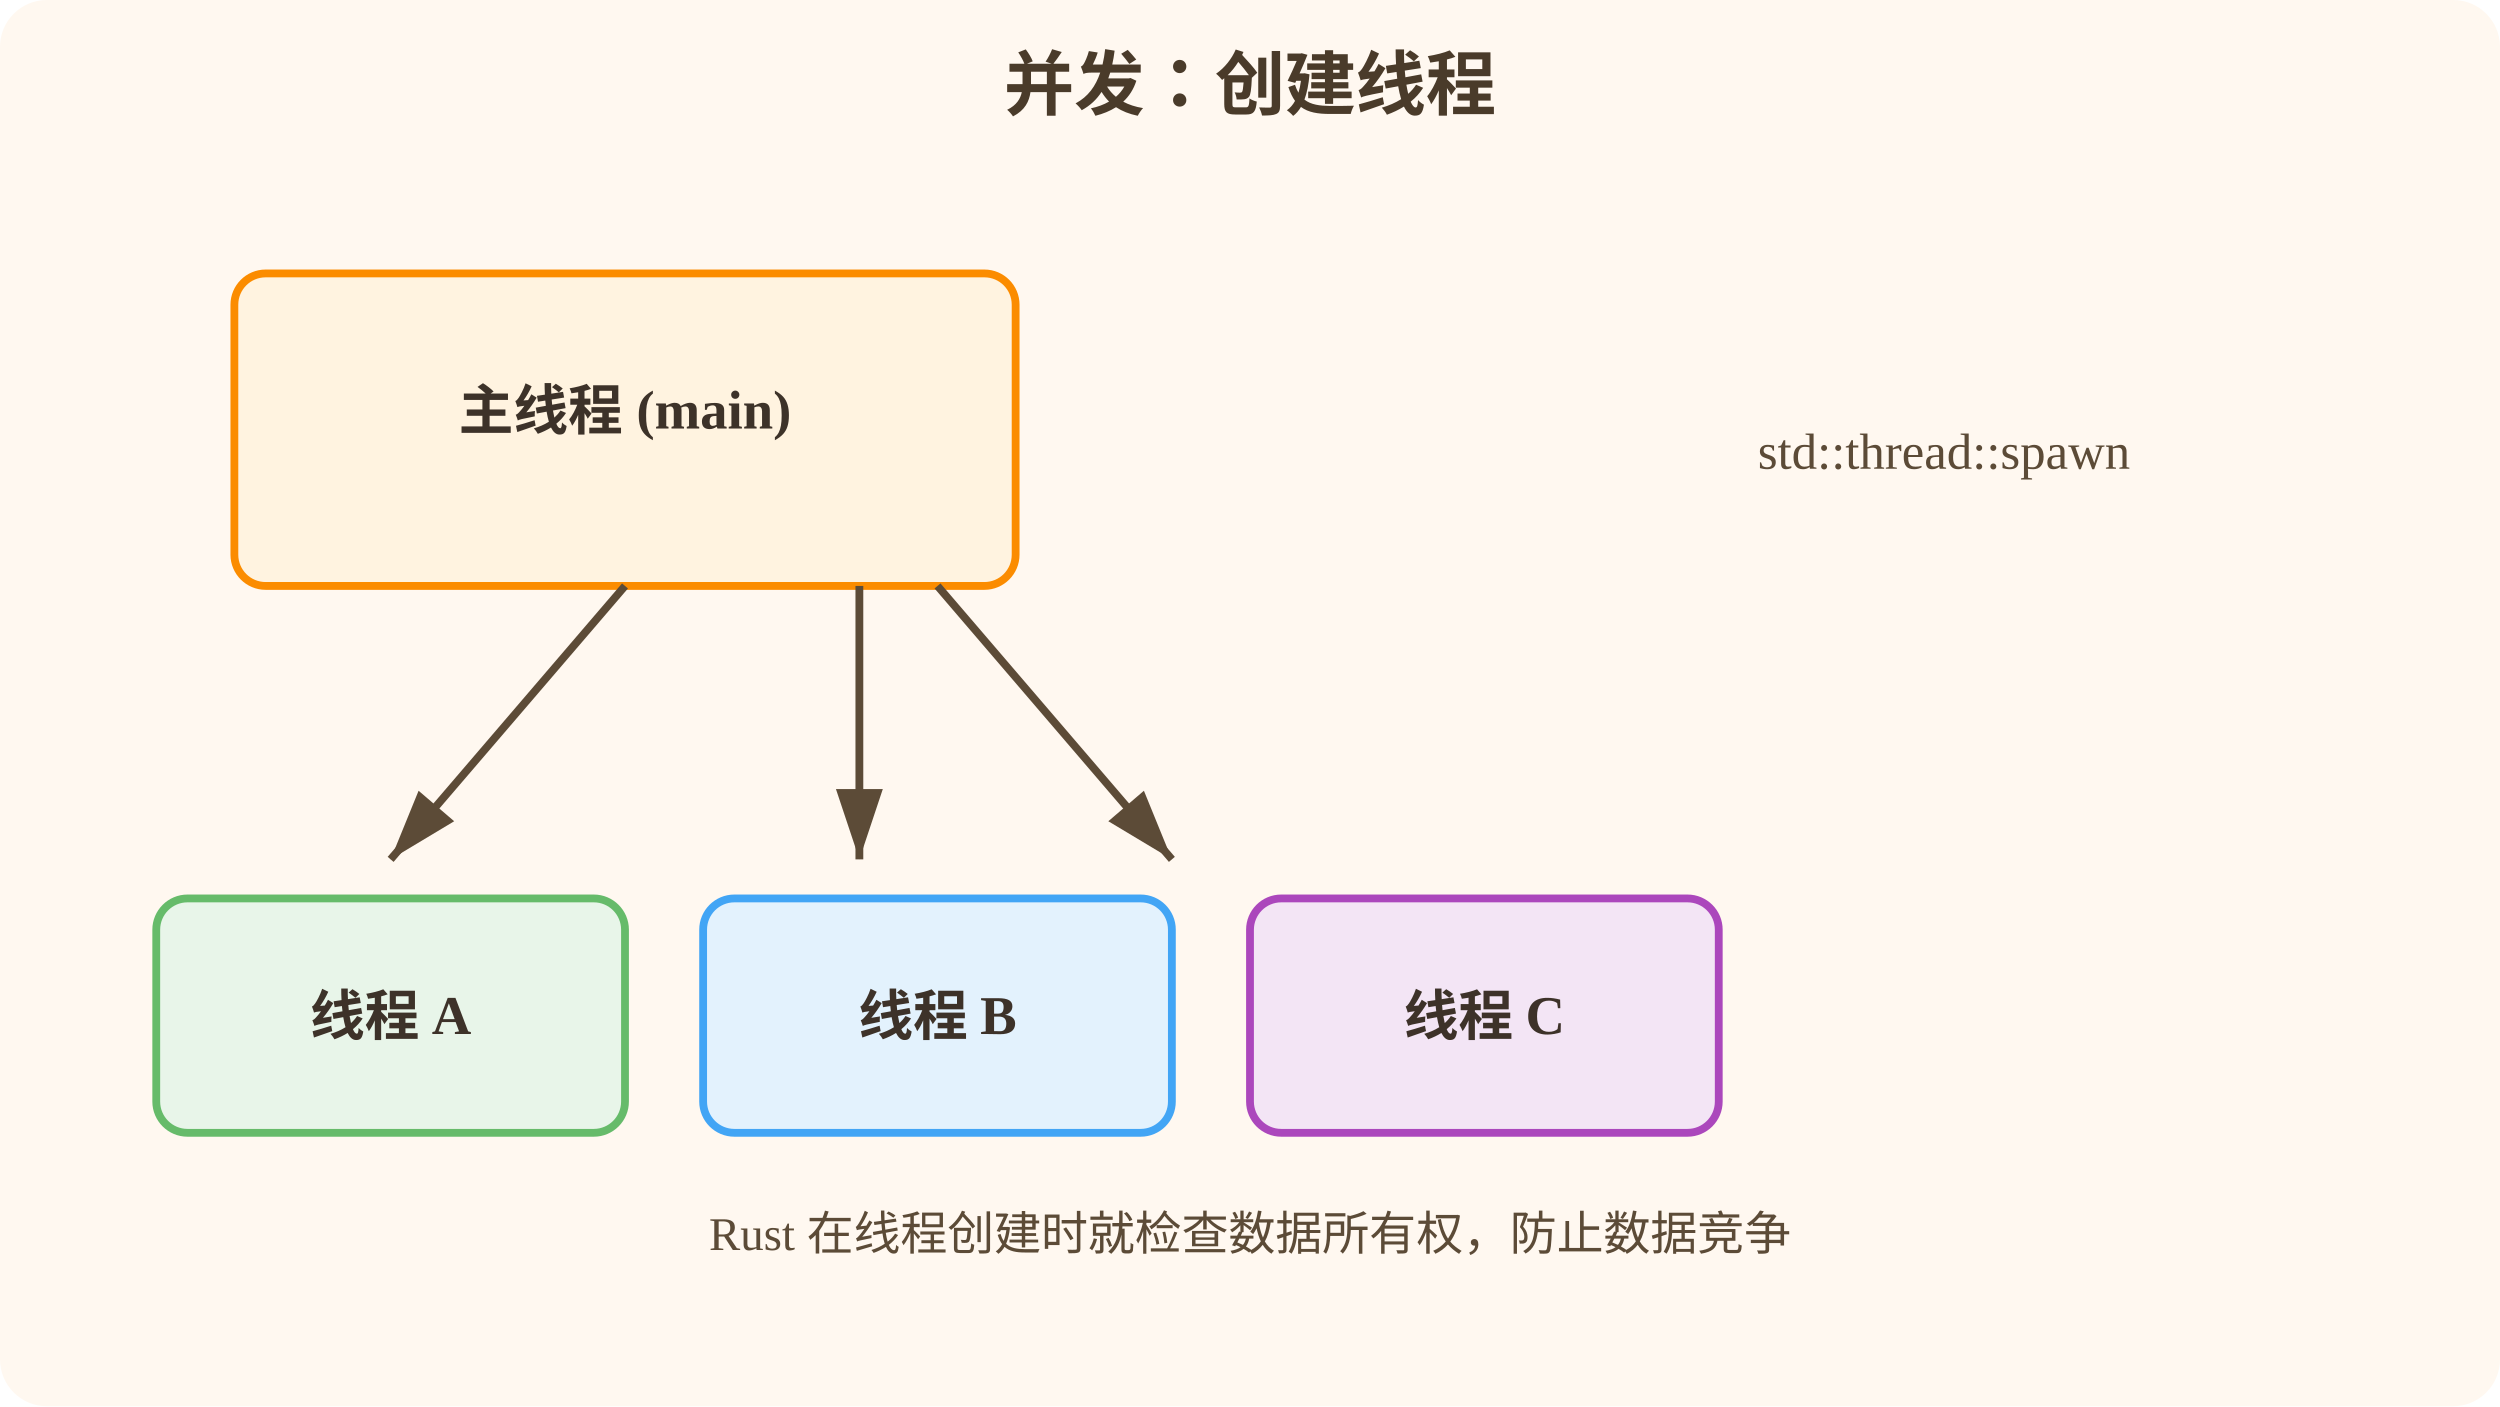
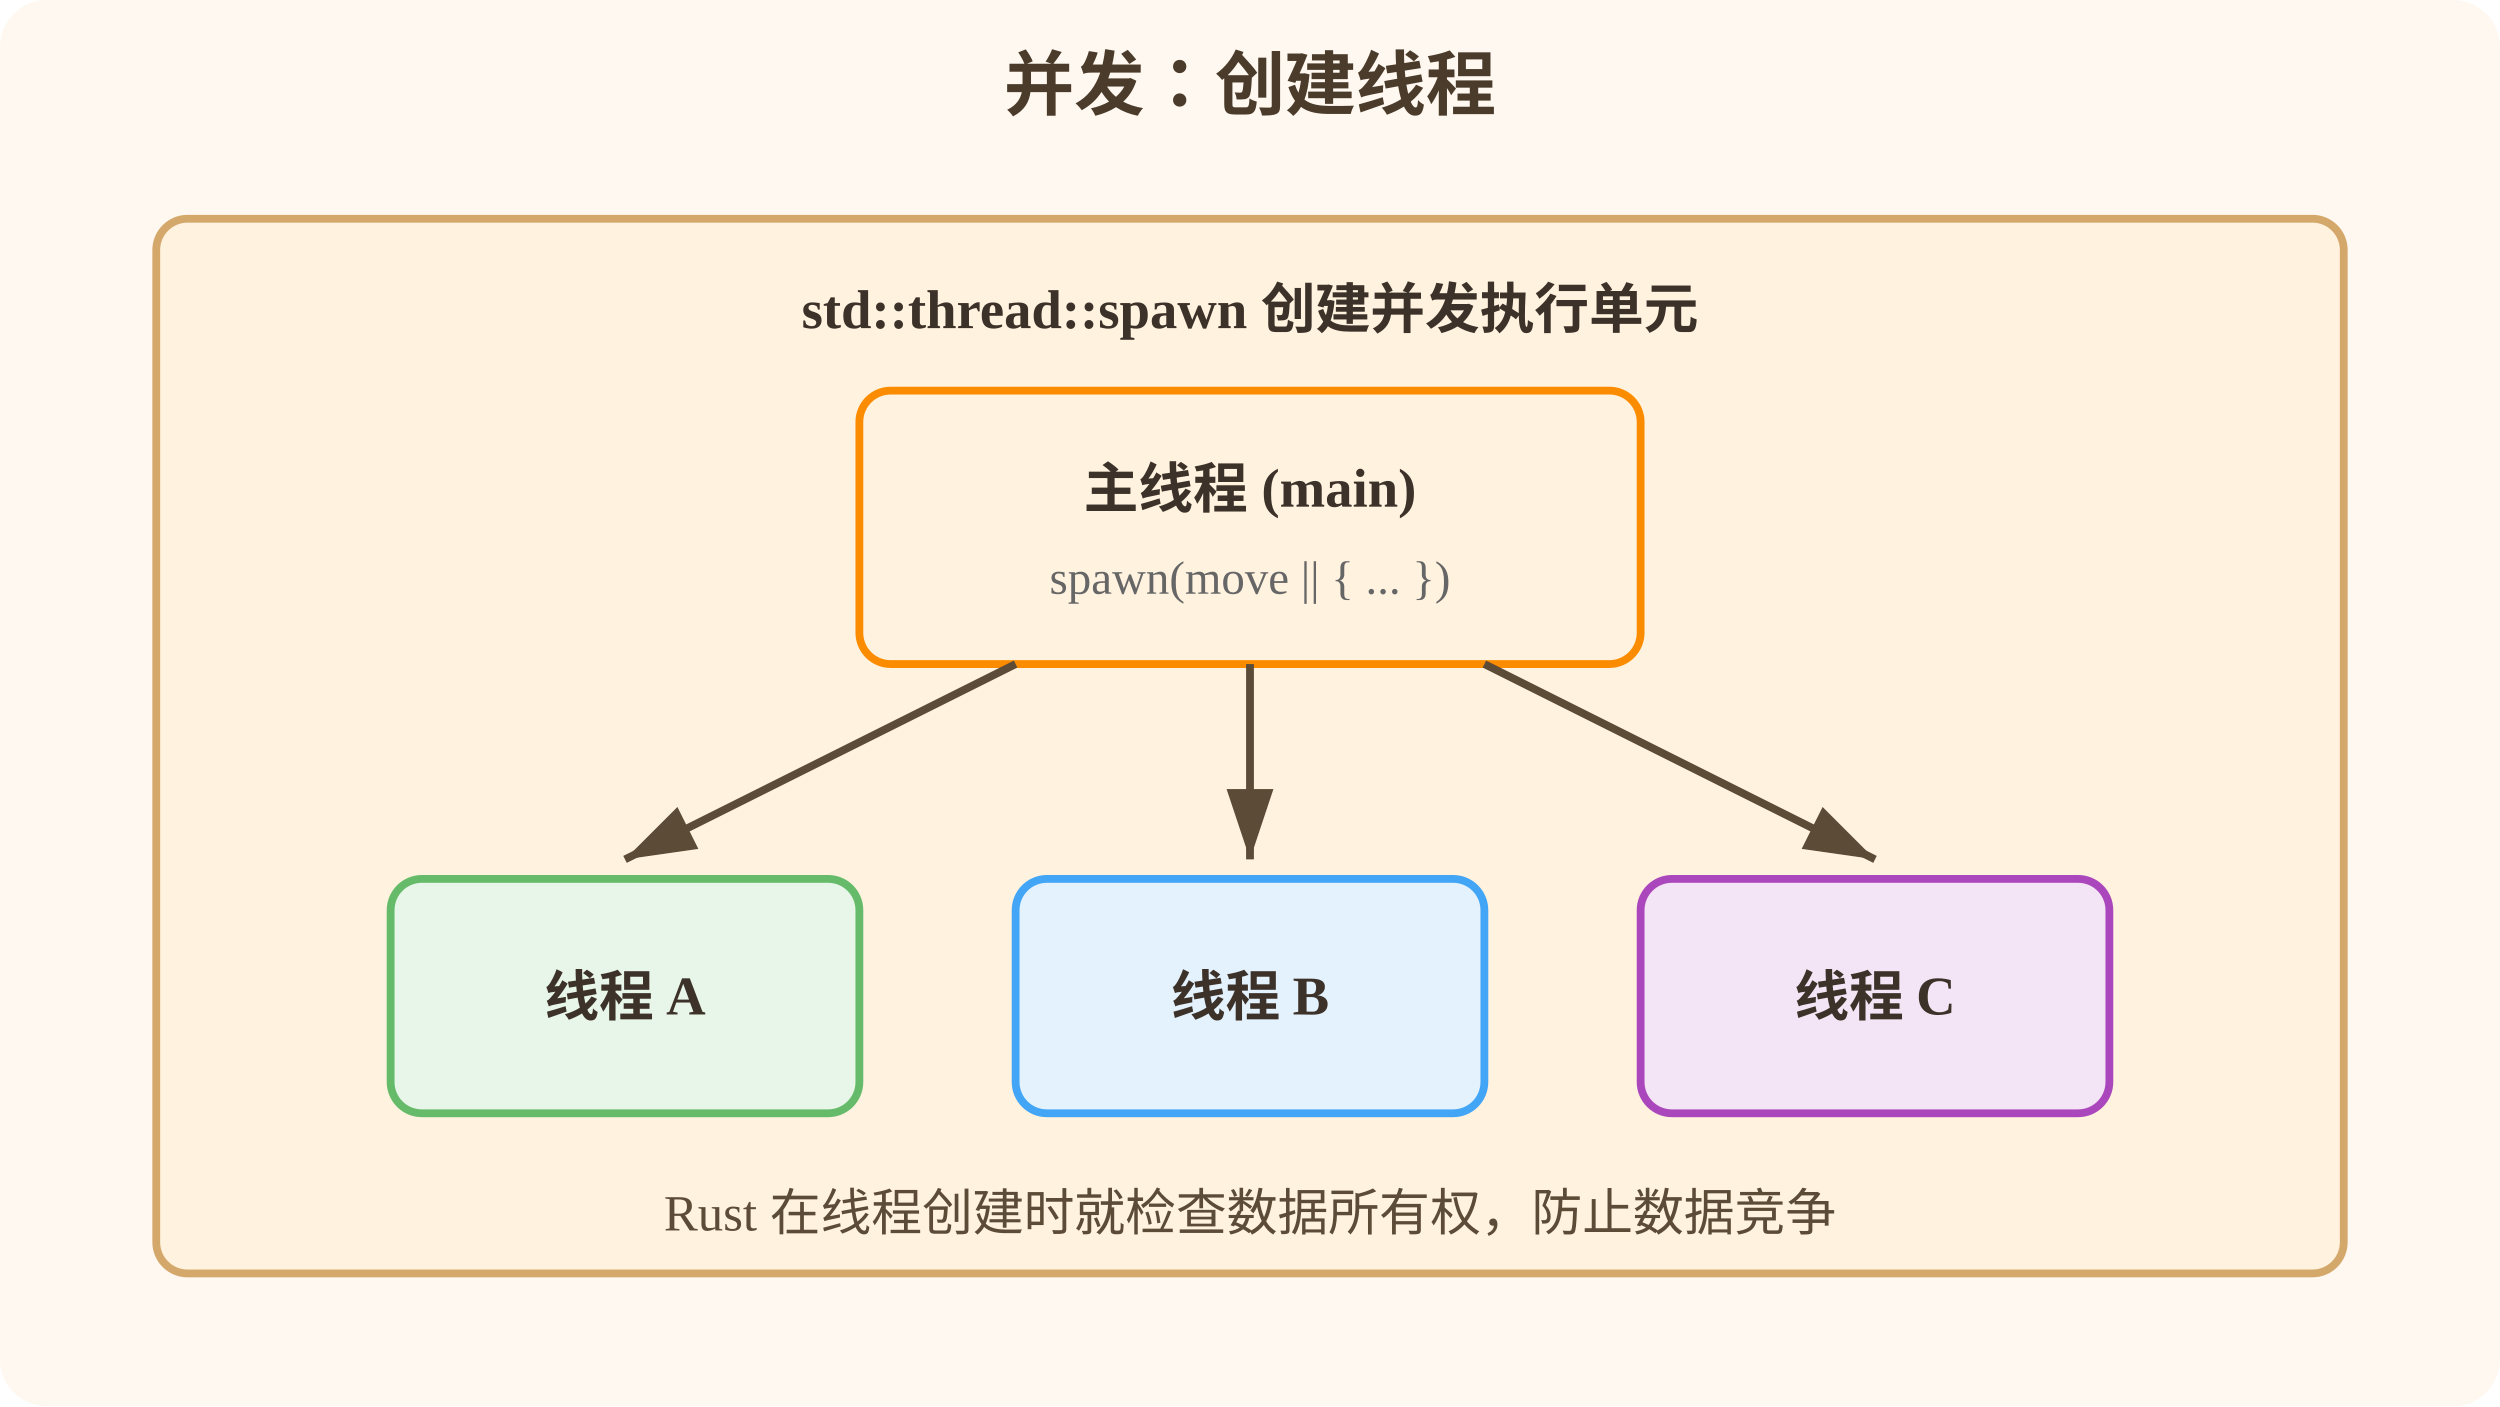
<svg xmlns="http://www.w3.org/2000/svg" width="640" height="360" viewBox="0 0 640 360">
  <rect width="100%" height="100%" fill="#fff8f0" rx="12" />
  <text x="320" y="28" text-anchor="middle" font-size="18" font-weight="bold" fill="#4a3b2a">并发：创建线程</text>
  <defs>
    <marker id="arrow" markerWidth="10" markerHeight="10" refX="9" refY="3" orient="auto" markerUnits="strokeWidth">
      <path d="M0,0 L0,6 L9,3 z" fill="#5c4b37" />
    </marker>
  </defs>
-   <rect x="60" y="70" width="200" height="80" fill="#fff3e0" stroke="#fb8c00" stroke-width="2" rx="8" />
-   <text x="160" y="110" font-size="14" font-weight="bold" fill="#3d3229" text-anchor="middle">主线程 (main)</text>
-   <line x1="220" y1="150" x2="220" y2="220" stroke="#5c4b37" stroke-width="2" marker-end="url(#arrow)" />
-   <line x1="240" y1="150" x2="300" y2="220" stroke="#5c4b37" stroke-width="2" marker-end="url(#arrow)" />
-   <line x1="160" y1="150" x2="100" y2="220" stroke="#5c4b37" stroke-width="2" marker-end="url(#arrow)" />
-   <rect x="40" y="230" width="120" height="60" fill="#e8f5e9" stroke="#66bb6a" stroke-width="2" rx="8" />
-   <text x="100" y="265" font-size="14" font-weight="bold" fill="#3d3229" text-anchor="middle">线程 A</text>
-   <rect x="180" y="230" width="120" height="60" fill="#e3f2fd" stroke="#42a5f5" stroke-width="2" rx="8" />
-   <text x="240" y="265" font-size="14" font-weight="bold" fill="#3d3229" text-anchor="middle">线程 B</text>
-   <rect x="320" y="230" width="120" height="60" fill="#f3e5f5" stroke="#ab47bc" stroke-width="2" rx="8" />
-   <text x="380" y="265" font-size="14" font-weight="bold" fill="#3d3229" text-anchor="middle">线程 C</text>
-   <text x="450" y="120" font-size="13" font-weight="normal" fill="#5c4b37" text-anchor="start">std::thread::spawn</text>
-   <text x="320" y="320" font-size="12" font-weight="normal" fill="#5c4b37" text-anchor="middle">Rust 在线程创建时就检查数据所有权，防止数据竞争</text>
+   <rect x="40" y="56" width="560" height="270" fill="#fff3e0" stroke="#d4a76a" stroke-width="2" rx="8" />
+   <text x="320" y="84" font-size="14" font-weight="bold" fill="#3d3229" text-anchor="middle">std::thread::spawn 创建并发执行单元</text>
+   <rect x="220" y="100" width="200" height="70" fill="#fff3e0" stroke="#fb8c00" stroke-width="2" rx="8" />
+   <text x="320" y="130" font-size="14" font-weight="bold" fill="#3d3229" text-anchor="middle">主线程 (main)</text>
+   <text x="320" y="152" font-size="12" fill="#666" text-anchor="middle">spawn(move || { ... })</text>
+   <line x1="260" y1="170" x2="160" y2="220" stroke="#5c4b37" stroke-width="2" marker-end="url(#arrow)" />
+   <line x1="320" y1="170" x2="320" y2="220" stroke="#5c4b37" stroke-width="2" marker-end="url(#arrow)" />
+   <line x1="380" y1="170" x2="480" y2="220" stroke="#5c4b37" stroke-width="2" marker-end="url(#arrow)" />
+   <rect x="100" y="225" width="120" height="60" fill="#e8f5e9" stroke="#66bb6a" stroke-width="2" rx="8" />
+   <text x="160" y="260" font-size="14" font-weight="bold" fill="#3d3229" text-anchor="middle">线程 A</text>
+   <rect x="260" y="225" width="120" height="60" fill="#e3f2fd" stroke="#42a5f5" stroke-width="2" rx="8" />
+   <text x="320" y="260" font-size="14" font-weight="bold" fill="#3d3229" text-anchor="middle">线程 B</text>
+   <rect x="420" y="225" width="120" height="60" fill="#f3e5f5" stroke="#ab47bc" stroke-width="2" rx="8" />
+   <text x="480" y="260" font-size="14" font-weight="bold" fill="#3d3229" text-anchor="middle">线程 C</text>
+   <text x="320" y="315" font-size="13" fill="#5c4b37" text-anchor="middle">Rust 在线程创建时就检查数据所有权，防止数据竞争</text>
</svg>
